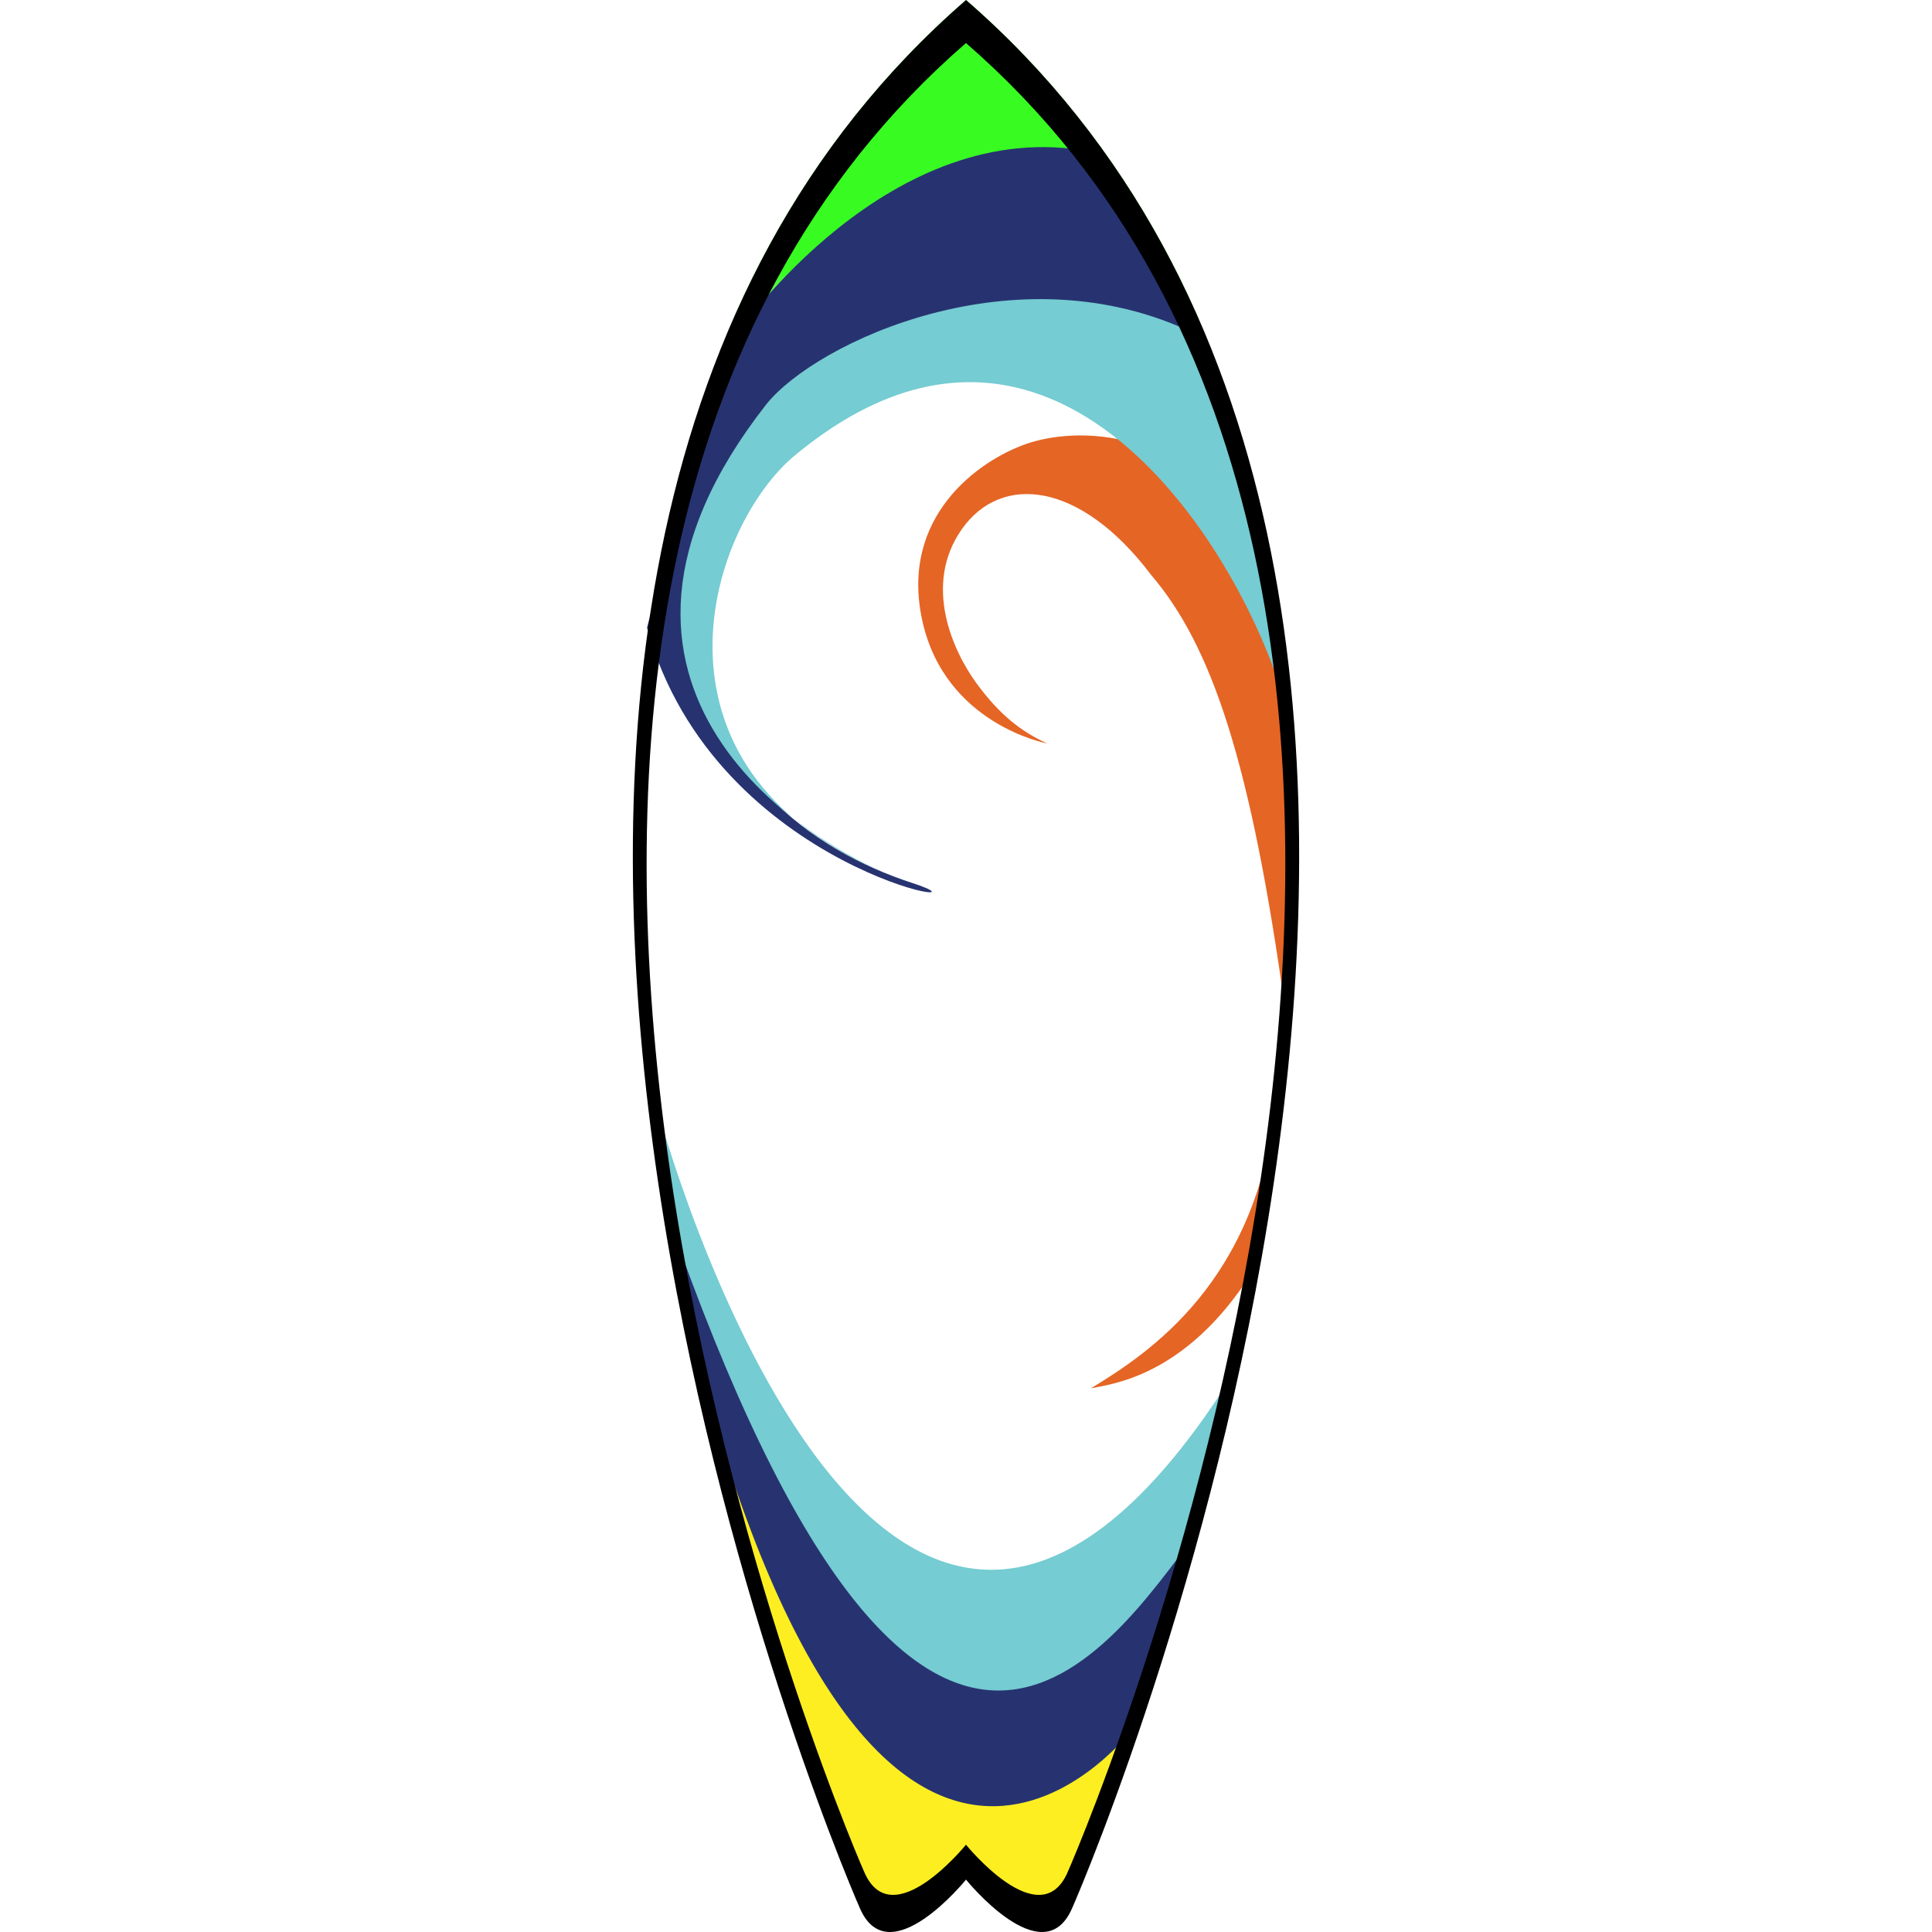
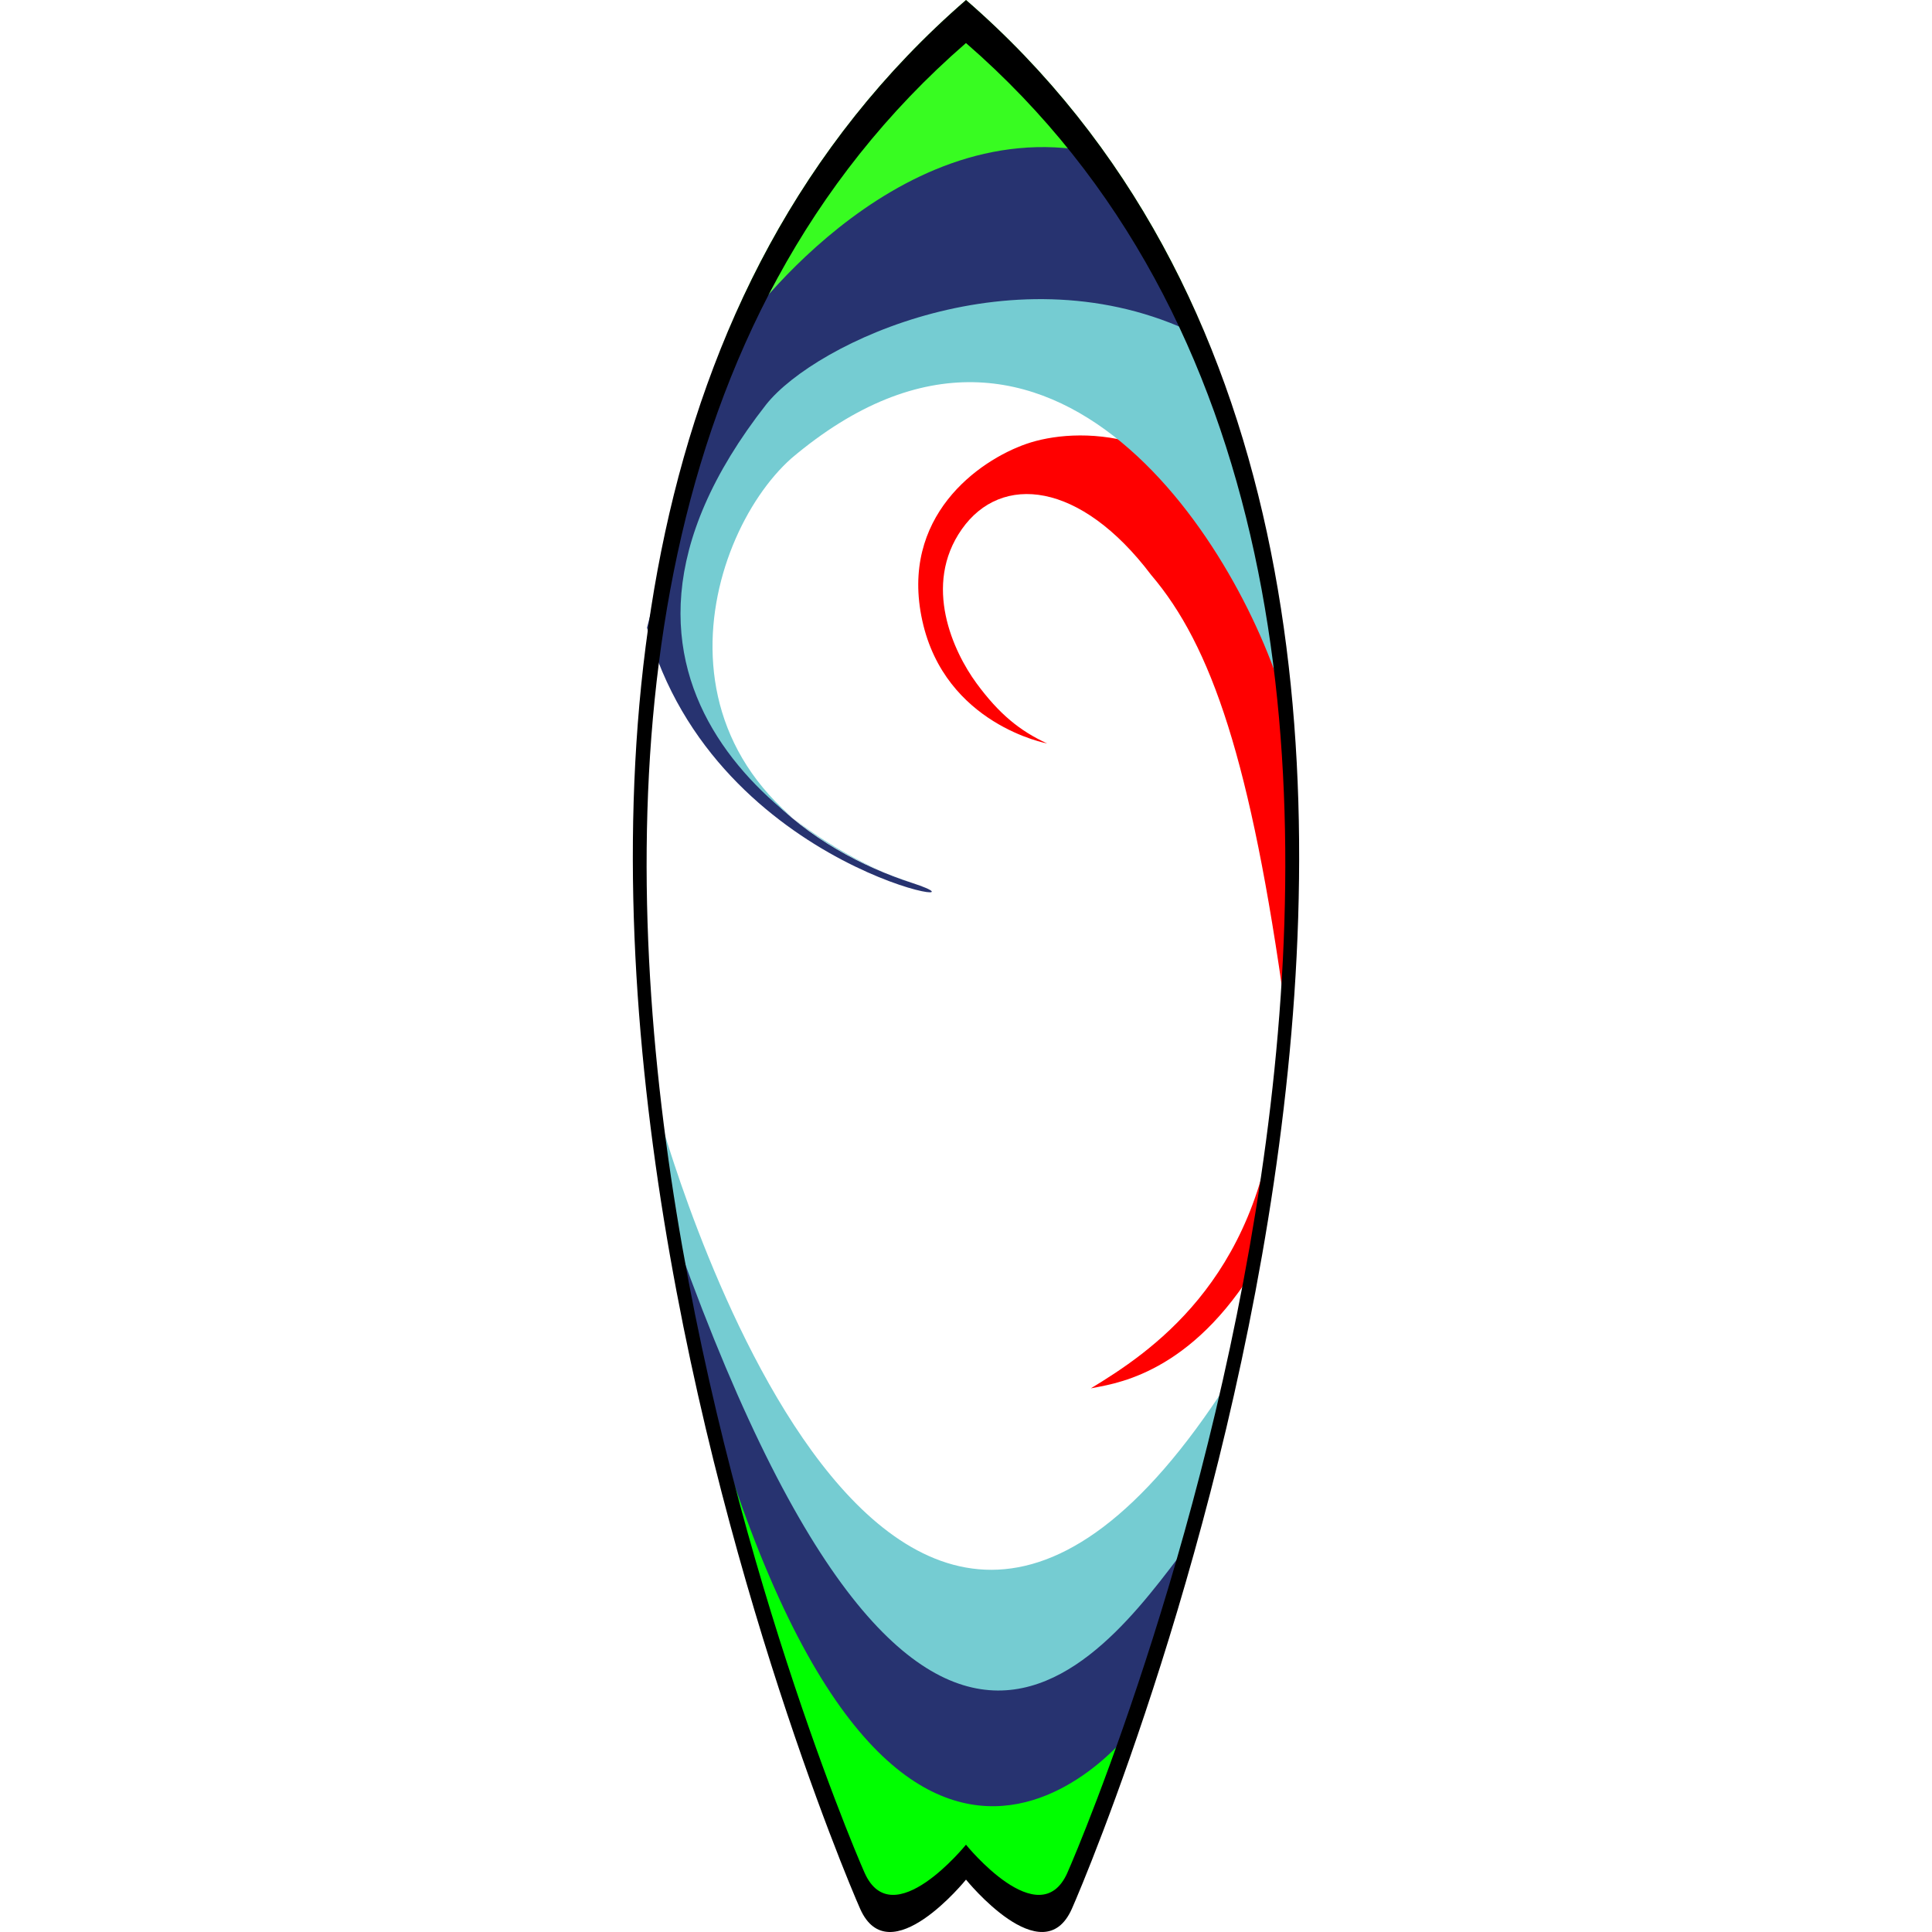
<svg xmlns="http://www.w3.org/2000/svg" enable-background="new 0 0 500 500" xml:space="preserve" version="1.1" y="0px" x="0px" viewBox="0 0 464.35 464.35" id="svg2" width="464.35" height="464.35">
  <defs id="defs58" />
  <g id="Color" transform="translate(-7.825307,-14.81299)">
    <linearGradient id="SVGID_1_" y2="14.825" gradientUnits="userSpaceOnUse" x2="240" y1="479.16" x1="240">
      <stop style="stop-color:#FFFFFF" offset=".123" id="stop6" />
      <stop style="stop-color:#FFFFFF" offset=".81" id="stop8" />
      <stop style="stop-color:#38fc21;stop-opacity:1" offset=".859" id="stop10" />
    </linearGradient>
    <path d="m 240,14.825 c -159.65,138.6 -32.456,442.98 -25.438,458.77 7.018,15.79 25.44,-7.02 25.44,-7.02 0,0 18.42,22.808 25.438,7.018 7.018,-15.79 134.21,-320.18 -25.44,-458.78 z" id="path12" style="fill:url(#SVGID_1_)" />
-     <g id="Layer_6">
+     <g id="Layer_6" style="fill:#00ff00">
      <linearGradient id="SVGID_2_" y2="347.5" gradientUnits="userSpaceOnUse" x2="231.5" y1="474.78" x1="231.5">
        <stop style="stop-color:#FCEE21" offset="0" id="stop16" />
        <stop style="stop-color:#FCEE21" offset="1" id="stop18" />
      </linearGradient>
-       <path d="m 177,347.5 c 0,0 37,120.5 109,65 -5.5,16 -19.5,59.5 -27,59.5 -7.5,0 -19.5,-9.5 -19.5,-9.5 0,0 -14.5,17 -19.5,11 -5,-6 -29,-55.5 -43,-126" id="path20" style="fill:url(#SVGID_2_)" />
+       <path d="m 177,347.5 c 0,0 37,120.5 109,65 -5.5,16 -19.5,59.5 -27,59.5 -7.5,0 -19.5,-9.5 -19.5,-9.5 0,0 -14.5,17 -19.5,11 -5,-6 -29,-55.5 -43,-126" id="path20" style="fill:#00ff00" />
    </g>
    <g id="Layer_4">
      <path d="m 169,303.67 c 0,0 56.667,179.33 128,67.333 8.667,-39.333 43.332,-174 -2.667,-270.67 -33.33,-9.33 -117.33,-1.997 -119.33,61.34 0,38 28.333,57.667 52,65.333 23.667,7.666 -47.333,-2 -63.667,-61.333 9,-35.67 21.67,-70.67 21.67,-70.67 0,0 36.668,-53.333 85.334,-43.667 16,23.667 42.67,76.167 46.17,126.67 3.5,50.503 2.5,113.5 -21.5,206 -6.5,25.5 -15.5,47 -15.5,47 0,0 -61.5,80 -106.5,-98 -1,-6 -4,-29.33 -4,-29.33" id="path23" style="fill:#273370" />
    </g>
    <g id="Layer_5">
      <linearGradient id="SVGID_3_" y2="233.99" gradientUnits="userSpaceOnUse" x2="318.73" y1="233.99" x1="228.52">
        <stop style="stop-color:#E56525" offset="0" id="stop27" />
        <stop style="stop-color:#E56525" offset=".976" id="stop29" />
      </linearGradient>
-       <path d="m 259.5,193.5 c 0,0 -24.5,-4.5 -30,-29.5 -5.5,-25 13.5,-38.5 25,-42.5 11.5,-4 38.5,-5 58,25.5 3.5,21.5 14,97.5 -4,174 -16,25 -34,26.5 -38.5,27.5 14,-8.5 40.089,-25.62 44.5,-69 1.5,-14.75 3.488,-12.741 2.25,-21.75 C 308.5,197.75 299,170 284.5,153 c -17,-22.5 -36,-24.5 -45.5,-11 -9.5,13.5 -2,29.5 3.5,37 5.5,7.5 10.5,11.5 17,14.5 z" id="path31" style="fill:url(#SVGID_3_)" />
+       <path d="m 259.5,193.5 c 0,0 -24.5,-4.5 -30,-29.5 -5.5,-25 13.5,-38.5 25,-42.5 11.5,-4 38.5,-5 58,25.5 3.5,21.5 14,97.5 -4,174 -16,25 -34,26.5 -38.5,27.5 14,-8.5 40.089,-25.62 44.5,-69 1.5,-14.75 3.488,-12.741 2.25,-21.75 C 308.5,197.75 299,170 284.5,153 c -17,-22.5 -36,-24.5 -45.5,-11 -9.5,13.5 -2,29.5 3.5,37 5.5,7.5 10.5,11.5 17,14.5 z" id="path31" style="fill:#ff0000" />
    </g>
    <g id="Layer_3">
      <path d="m 166,282 c 0,0 53,196 137,65 12,-67 17,-93 14,-162 -10,-37 -56,-113.33 -119,-60 -21.667,19.333 -38,79 29,102 -25,-8 -88,-47.333 -35,-115 12,-15 60.333,-37.667 103,-17 15,43 45,118 0,289 -19,24 -65,101 -127,-78 0,-13 -2,-24 -2,-24" id="path34" style="fill:#75ccd2" />
    </g>
  </g>
  <g id="Outline" transform="translate(-7.825307,-14.81299)">
    <path d="m 240,14.825 c -159.65,138.6 -32.456,442.98 -25.438,458.77 7.018,15.79 25.44,-7.02 25.44,-7.02 0,0 18.42,22.808 25.438,7.018 7.018,-15.79 134.21,-320.18 -25.44,-458.78 z m 24.38,450.08 c -6.727,15.137 -24.383,-6.727 -24.383,-6.727 0,0 -17.657,21.863 -24.384,6.727 -6.73,-15.13 -128.65,-306.9 24.38,-439.75 153.03,132.85 31.11,424.62 24.38,439.75 z" id="path37" />
  </g>
</svg>
